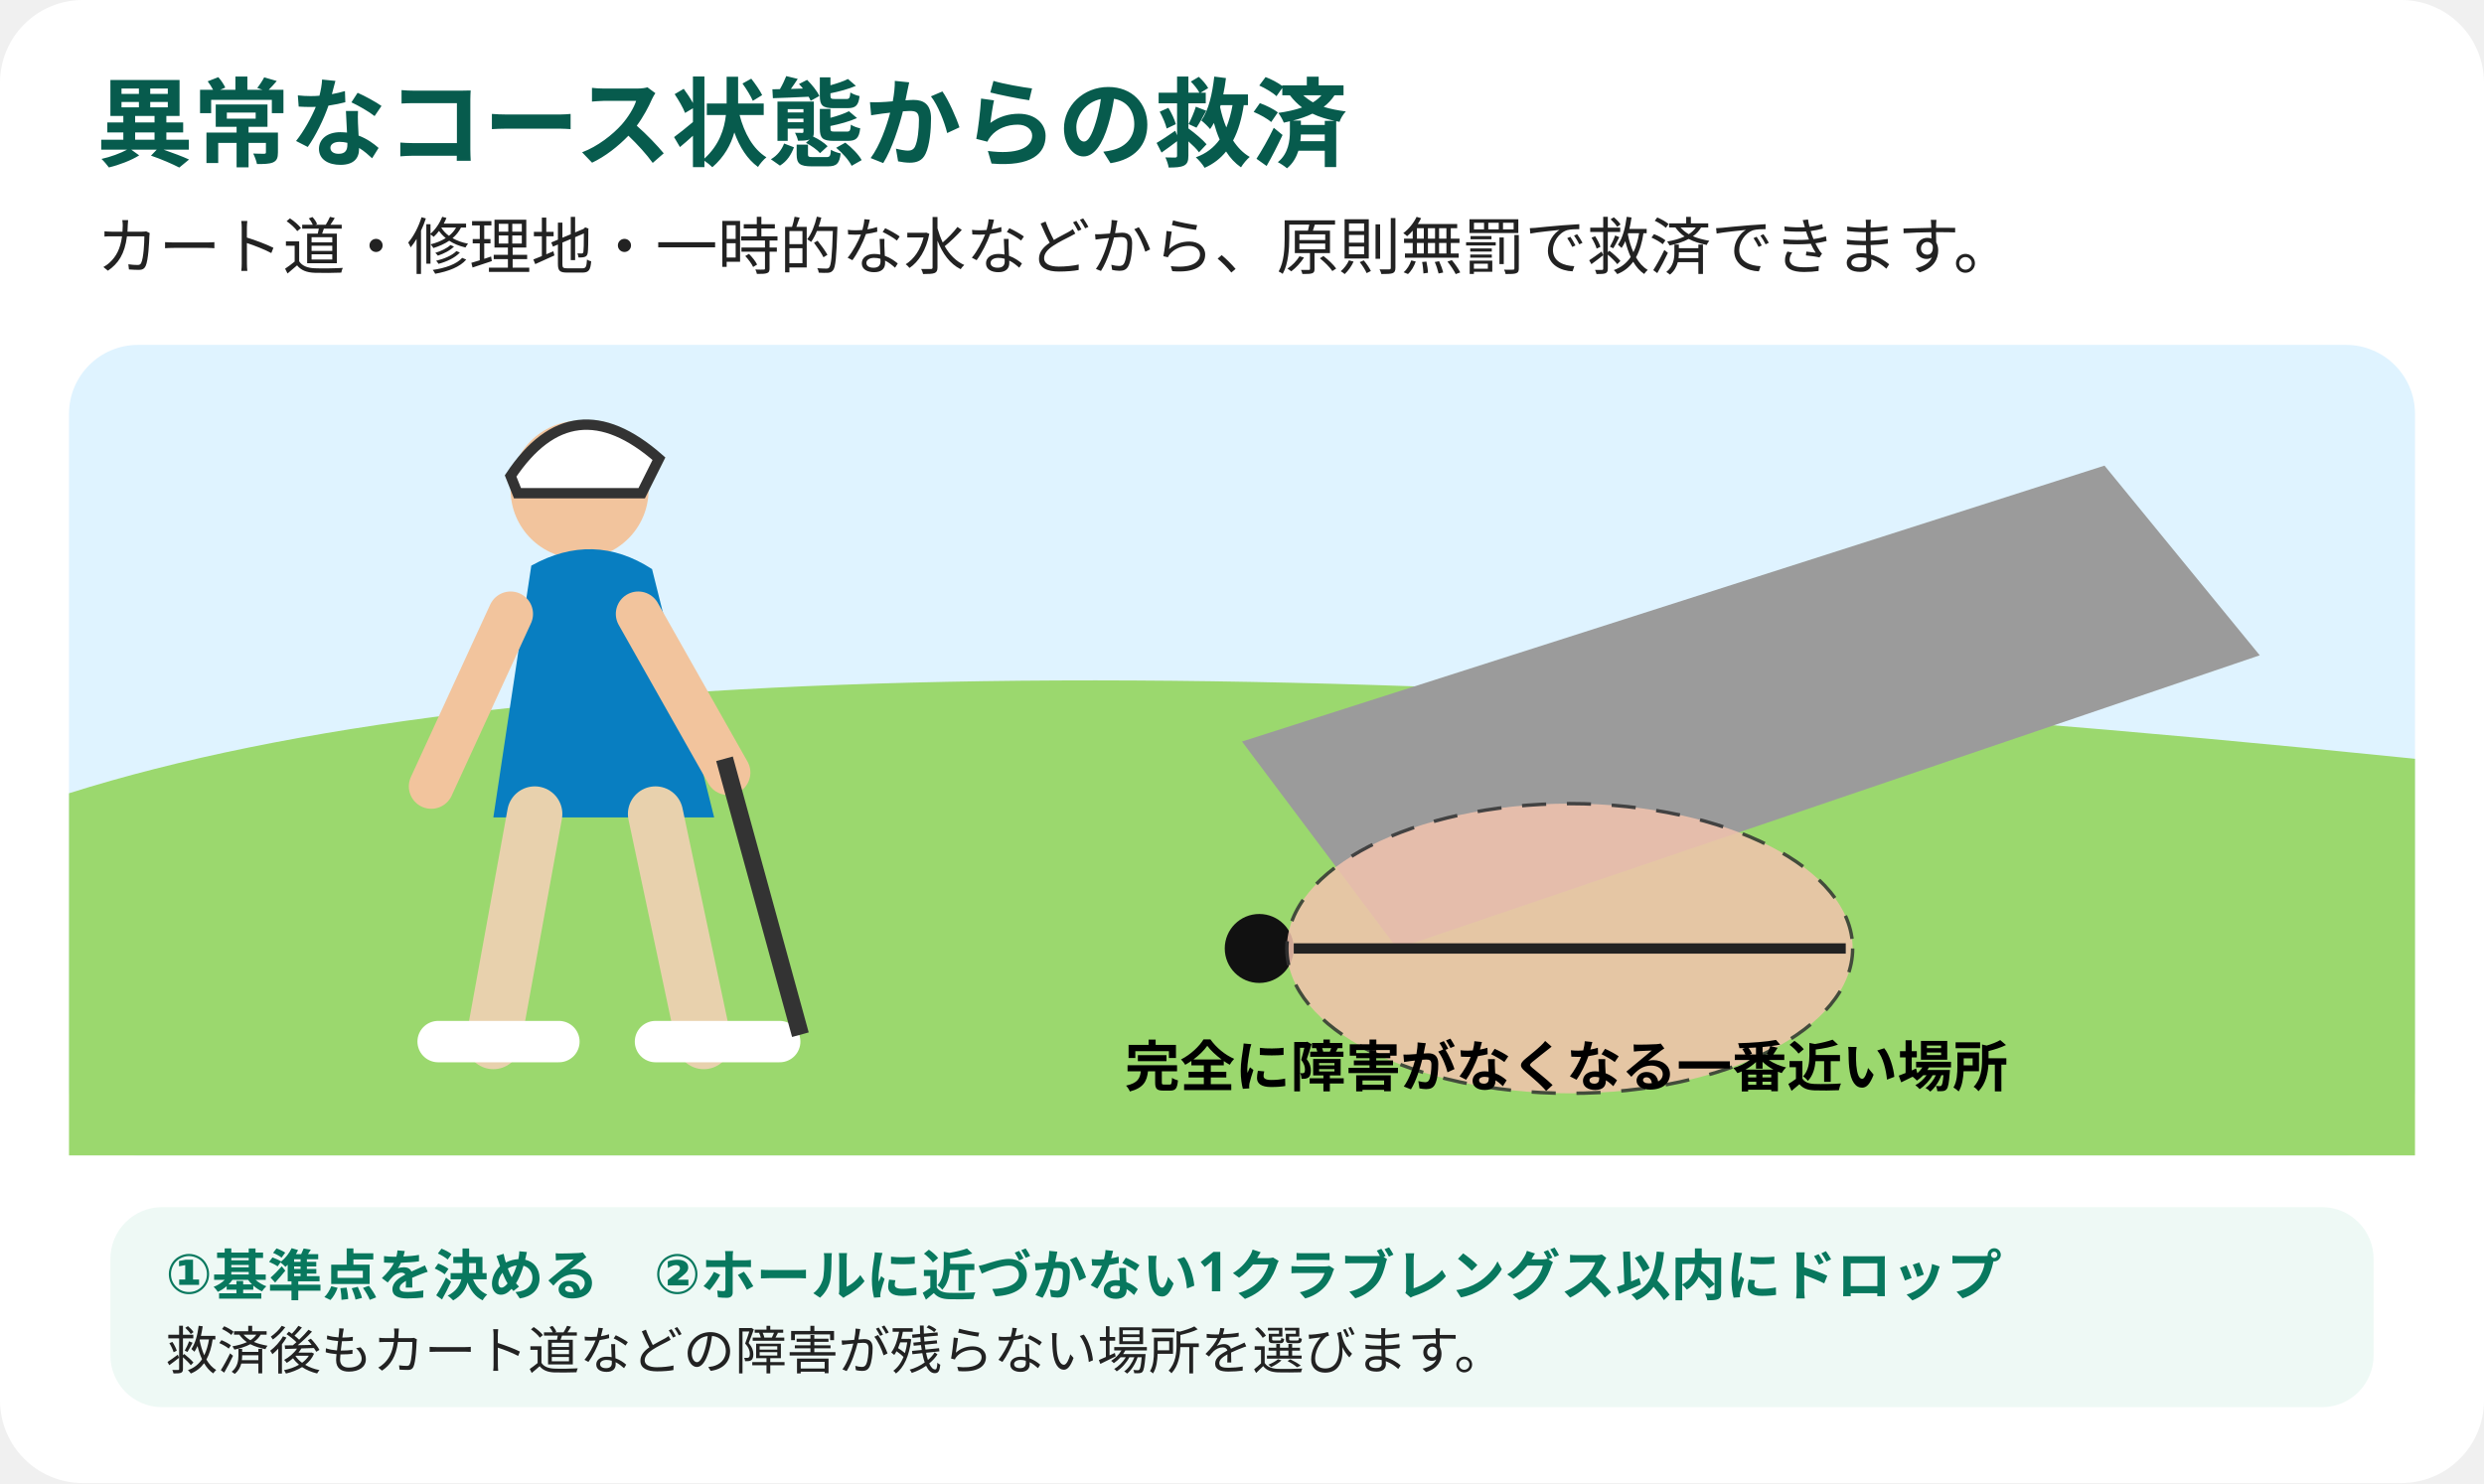
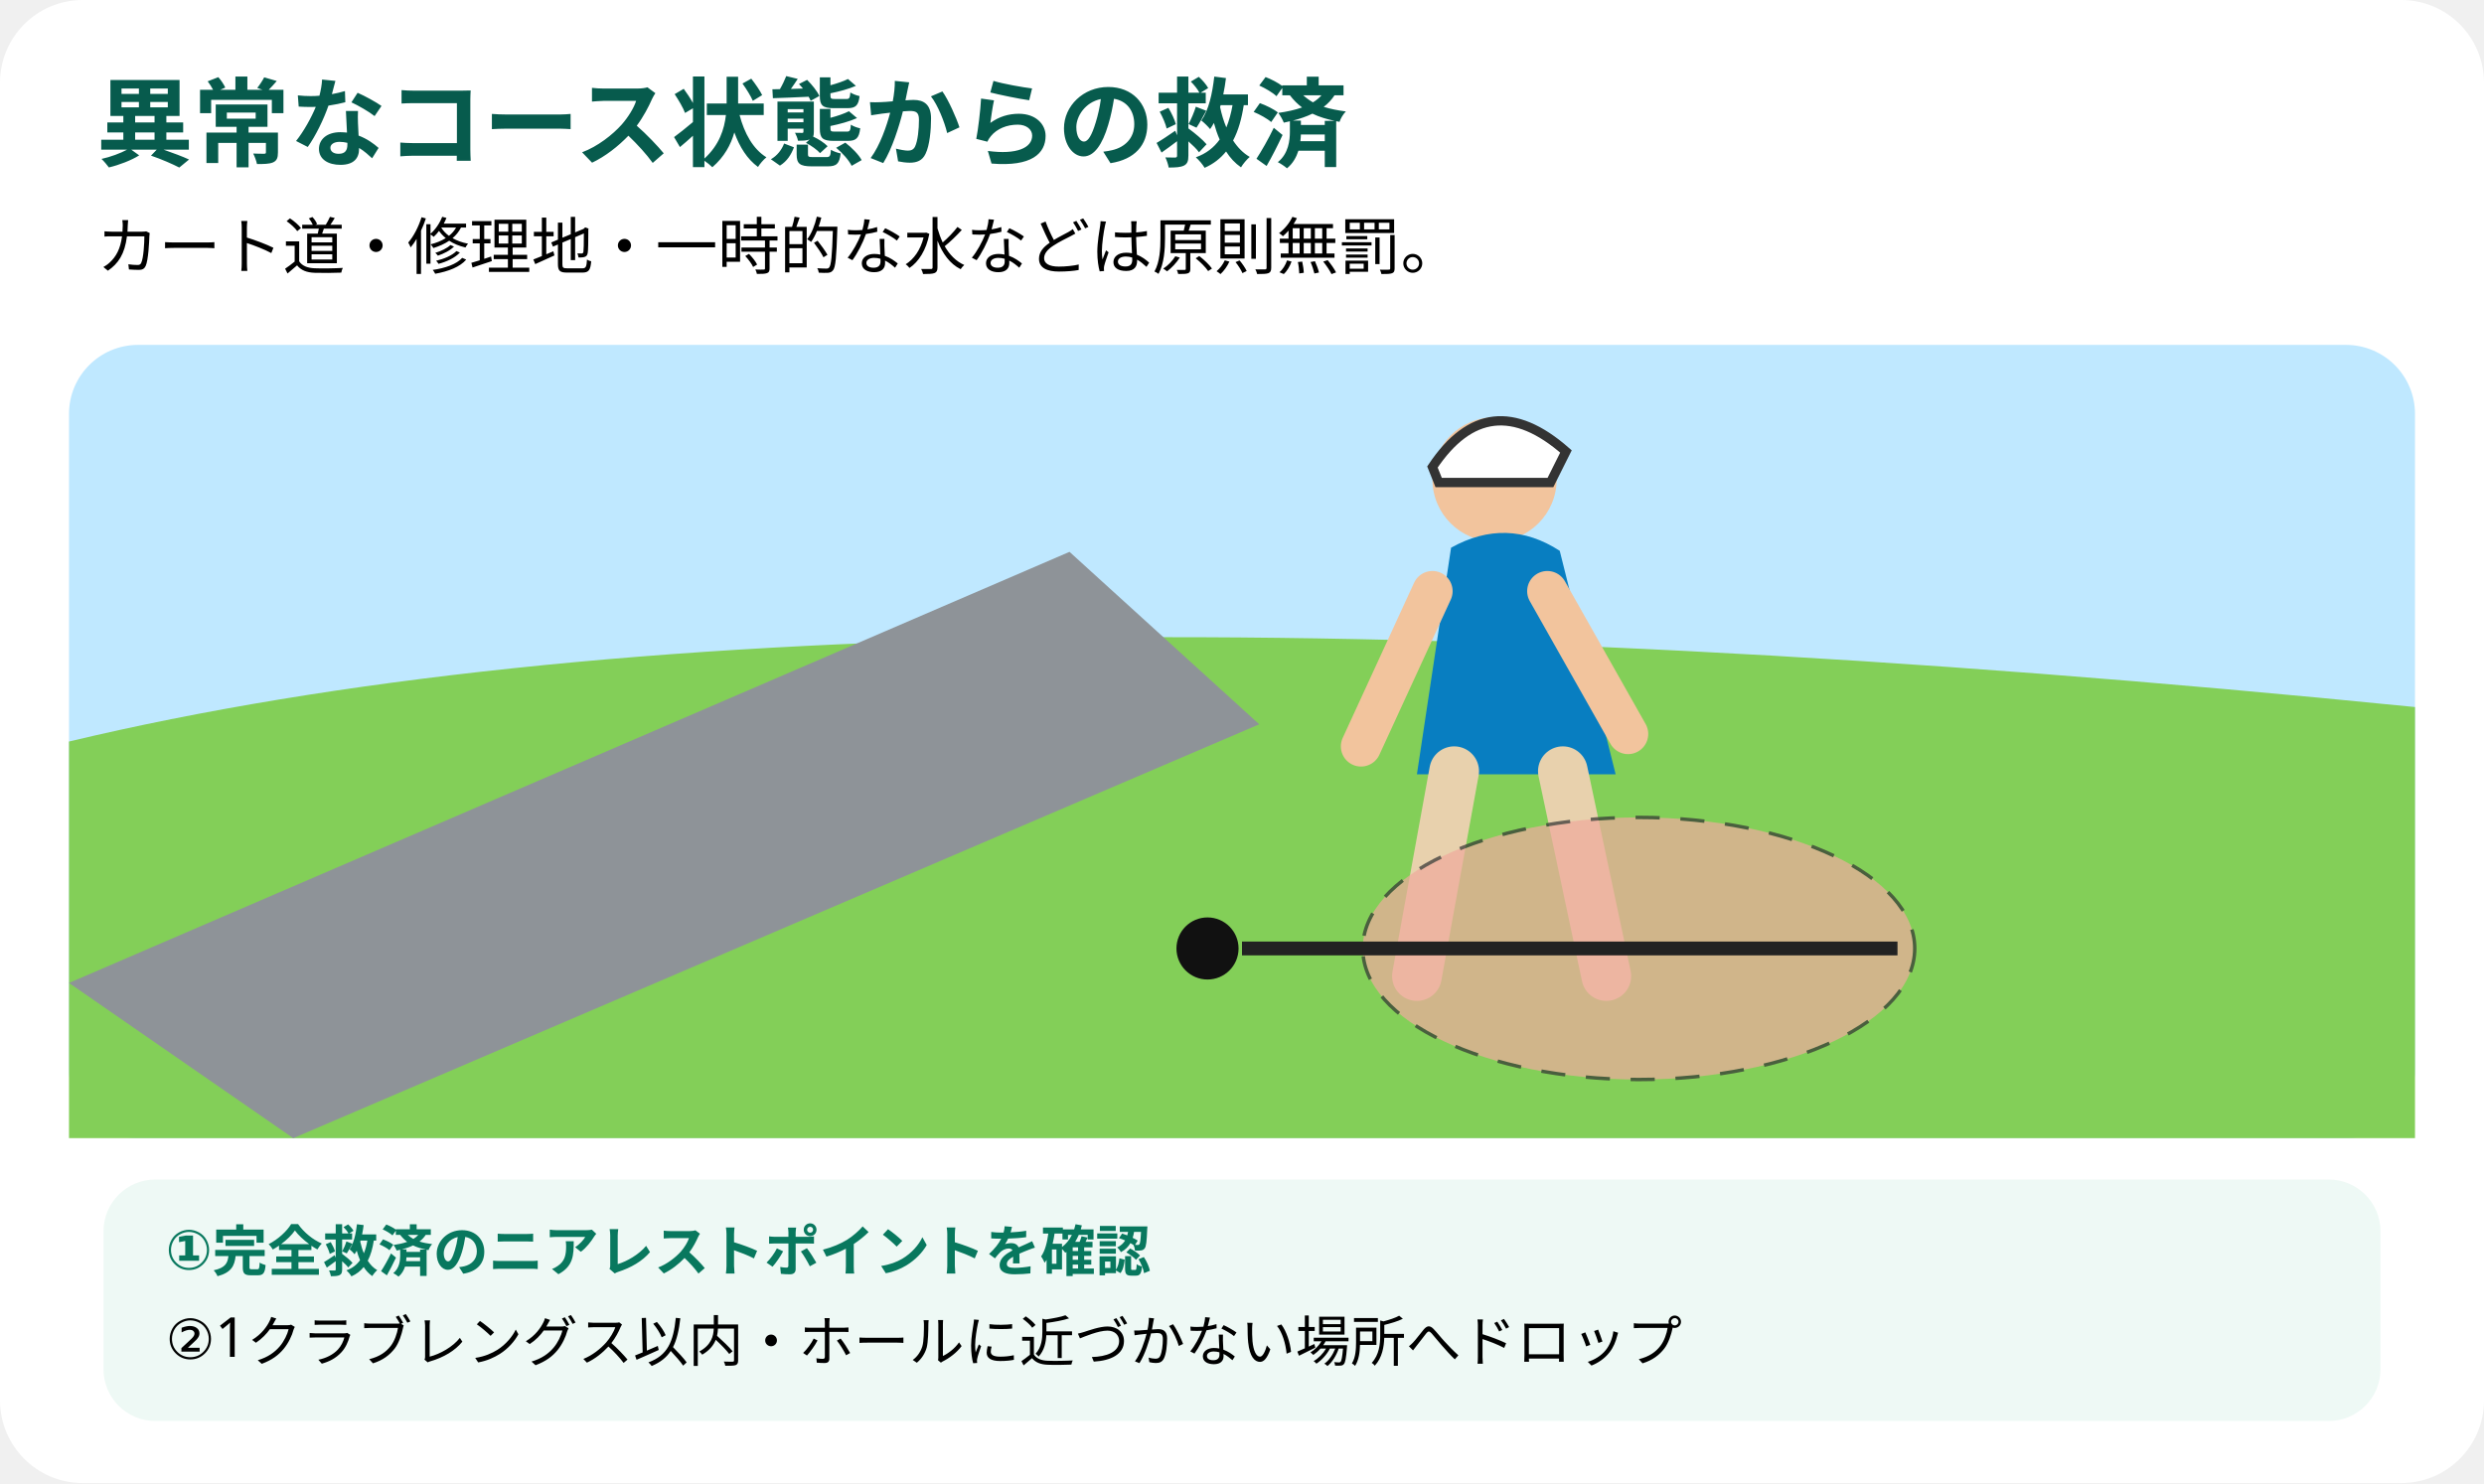
<svg xmlns="http://www.w3.org/2000/svg" viewBox="0 0 720 430">
  <rect width="720" height="430" rx="24" fill="#fff" />
  <text x="28" y="46" font-family="sans-serif" font-size="28" font-weight="700" fill="#075b4d">異常なコース状態からの救済</text>
-   <text x="28" y="78" font-family="sans-serif" font-size="18" fill="#222">カート道・修理地・一時的な水などから、原則無罰で救済できます。</text>
-   <rect x="20" y="100" width="680" height="235" rx="20" fill="#dff3ff" />
-   <path d="M20 230Q210 170 700 220V335H20Z" fill="#9bd86e" />
-   <path d="M360 215l250-80 45 55-250 85z" fill="#9b9b9b" />
-   <g transform="translate(120 112)">
+   <text x="28" y="78" font-family="sans-serif" font-size="18">カート道・修理地・一時的な水などは原則無罰。</text>
+   <rect x="20" y="100" width="680" height="230" rx="20" fill="#bfe8ff" />
+   <path d="M20 215Q250 160 700 205V330H20Z" fill="#83cf58" />
+   <path d="M20 285L310 160L365 210L85 330Z" fill="#8e9398" />
+   <g transform="translate(390 112) scale(.9)">
    <circle cx="48" cy="30" r="20" fill="#f2c49d" />
    <path d="M28 26q18-27 43-5l-5 10H30z" fill="#fff" stroke="#333" stroke-width="3" />
    <path d="M34 52q18-10 35 1l18 72H23z" fill="#087ec1" />
-     <path d="M28 66L5 116" stroke="#f2c49d" stroke-width="13" stroke-linecap="round" />
-     <path d="M65 66L91 112" stroke="#f2c49d" stroke-width="13" stroke-linecap="round" />
+     <path d="M28 66L5 116M65 66L91 112" stroke="#f2c49d" stroke-width="13" stroke-linecap="round" />
    <path d="M35 124L23 190M70 124L84 190" stroke="#e8d1ad" stroke-width="16" stroke-linecap="round" />
-     <path d="M7 190h35M70 190h36" stroke="#fff" stroke-width="12" stroke-linecap="round" />
-     <path d="M90 108L112 188" stroke="#333" stroke-width="5" />
  </g>
-   <circle cx="365" cy="275" r="10" fill="#111" />
-   <ellipse cx="455" cy="275" rx="82" ry="42" fill="#f2c3ae" opacity=".85" stroke="#333" stroke-dasharray="7 6" />
-   <path d="M375 275H535" stroke="#222" stroke-width="3" />
-   <text x="326" y="315" font-family="sans-serif" font-size="16" font-weight="700">完全に障害がなくなる一番近い場所</text>
-   <rect x="32" y="350" width="656" height="58" rx="15" fill="#eef9f5" />
-   <text x="48" y="375" font-family="sans-serif" font-size="16" font-weight="700" fill="#08785e">①基準点を決める　②ホールに近づかない1クラブレングス以内にドロップ</text>
-   <text x="48" y="397" font-family="sans-serif" font-size="15" fill="#222">救済後もカート道などの障害が残らない場所を選びます。</text>
+   <circle cx="350" cy="275" r="9" fill="#111" />
+   <ellipse cx="475" cy="275" rx="80" ry="38" fill="#efaa9c" opacity=".72" stroke="#333" stroke-dasharray="7 6" />
+   <path d="M360 275H550" stroke="#222" stroke-width="4" />
+   <rect x="30" y="342" width="660" height="70" rx="15" fill="#eef9f5" />
+   <text x="48" y="368" font-family="sans-serif" font-size="16" font-weight="700" fill="#08785e">①完全救済のニアレストポイントを確認</text>
+   <text x="48" y="394" font-family="sans-serif" font-size="16">②1クラブレングス以内・ホールに近づかない場所へドロップ</text>
</svg>
